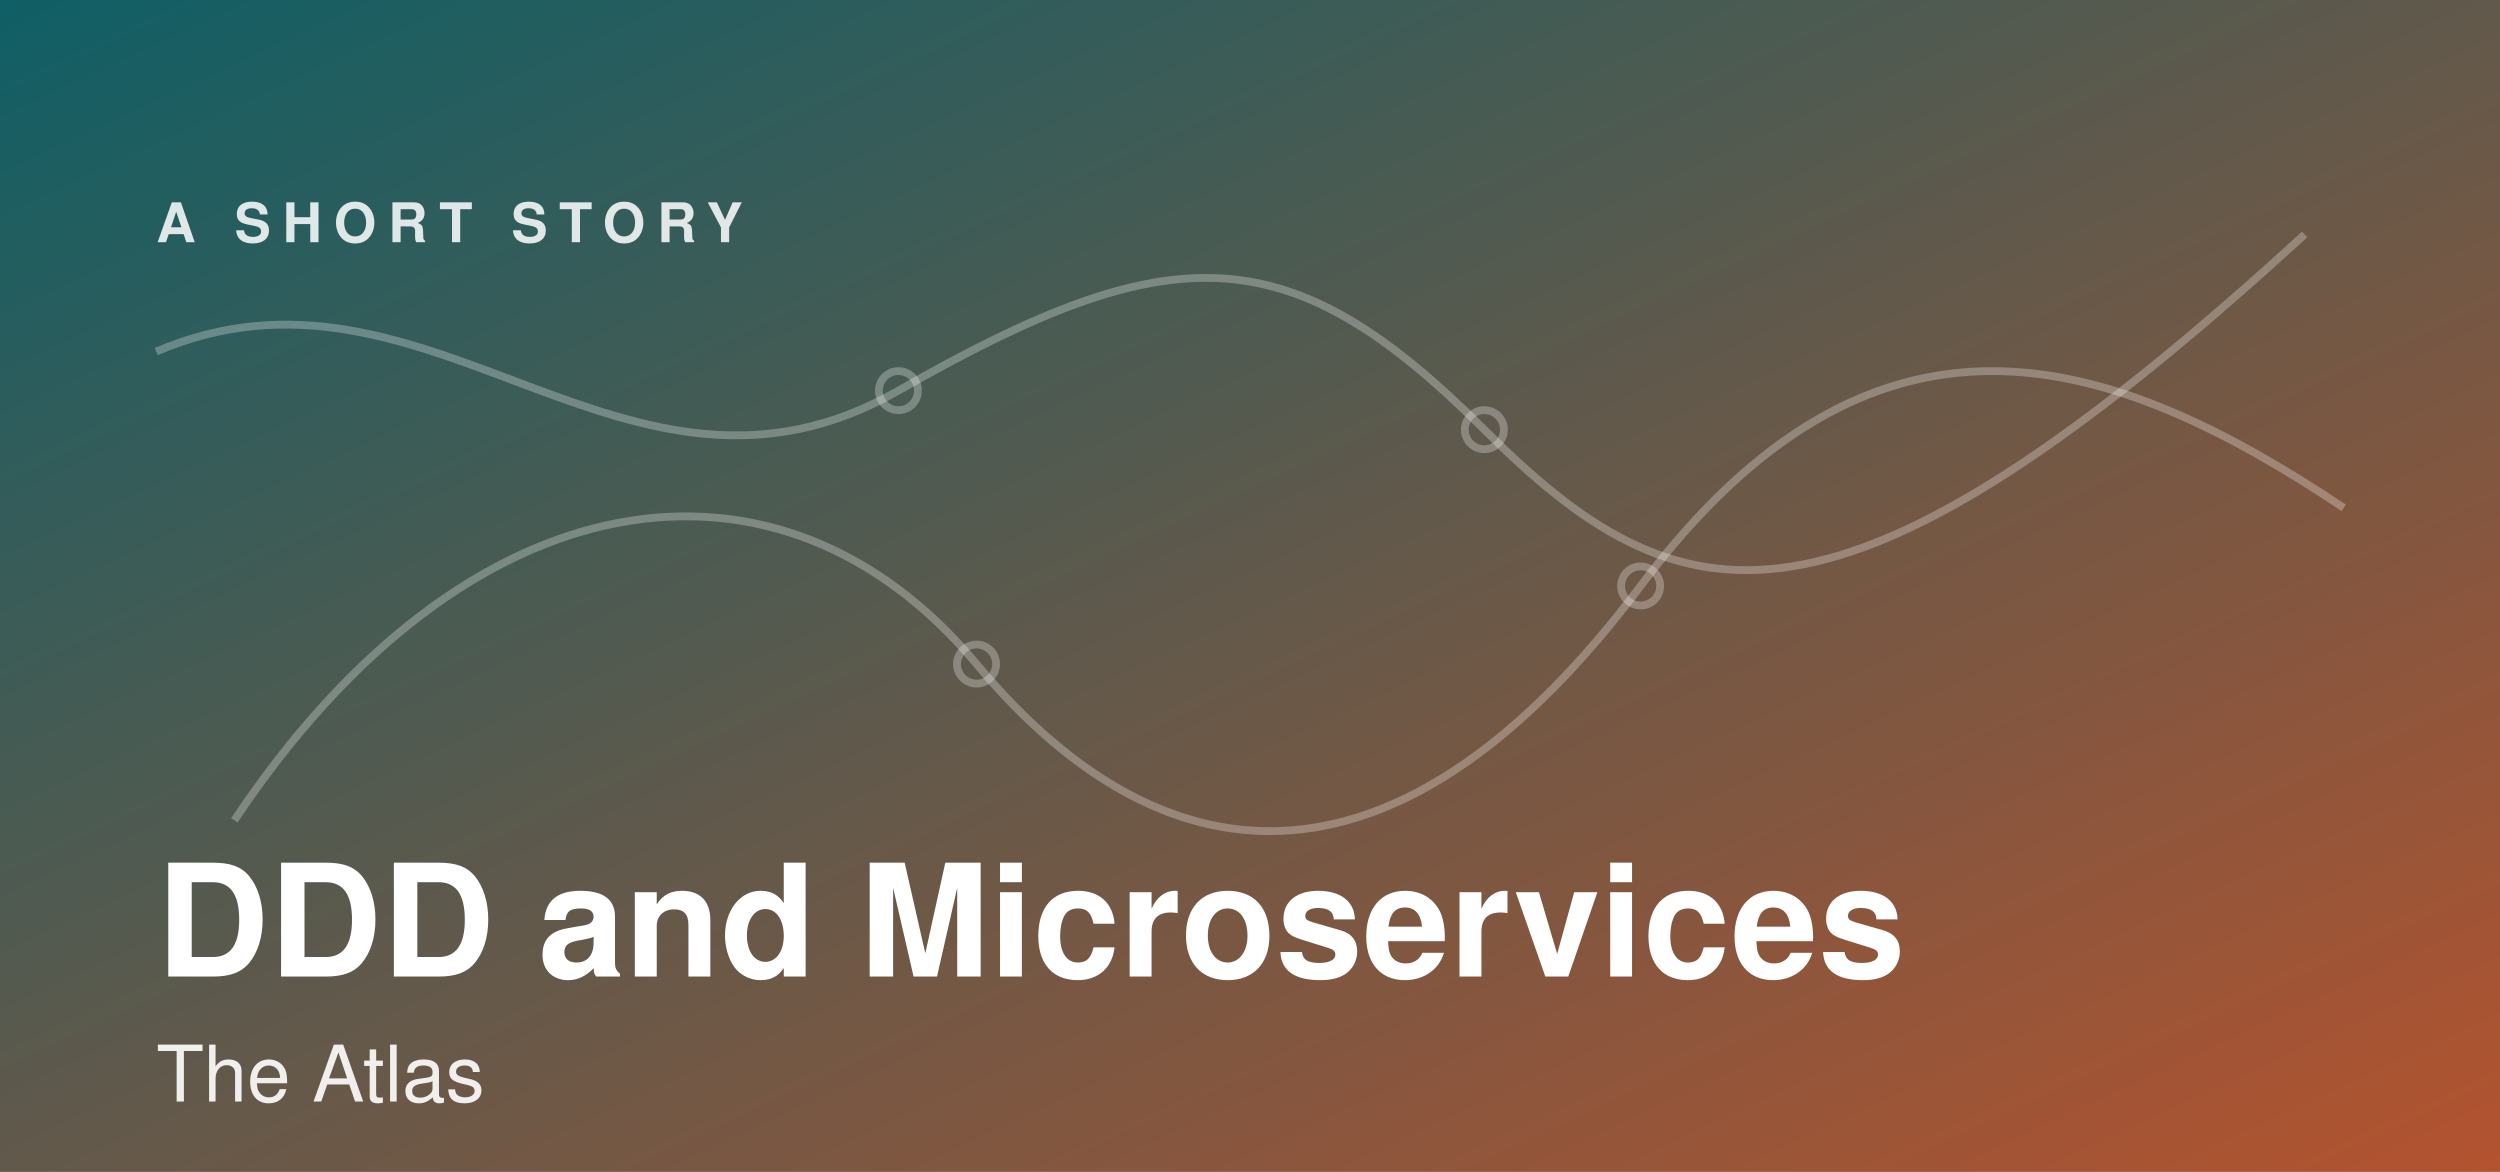
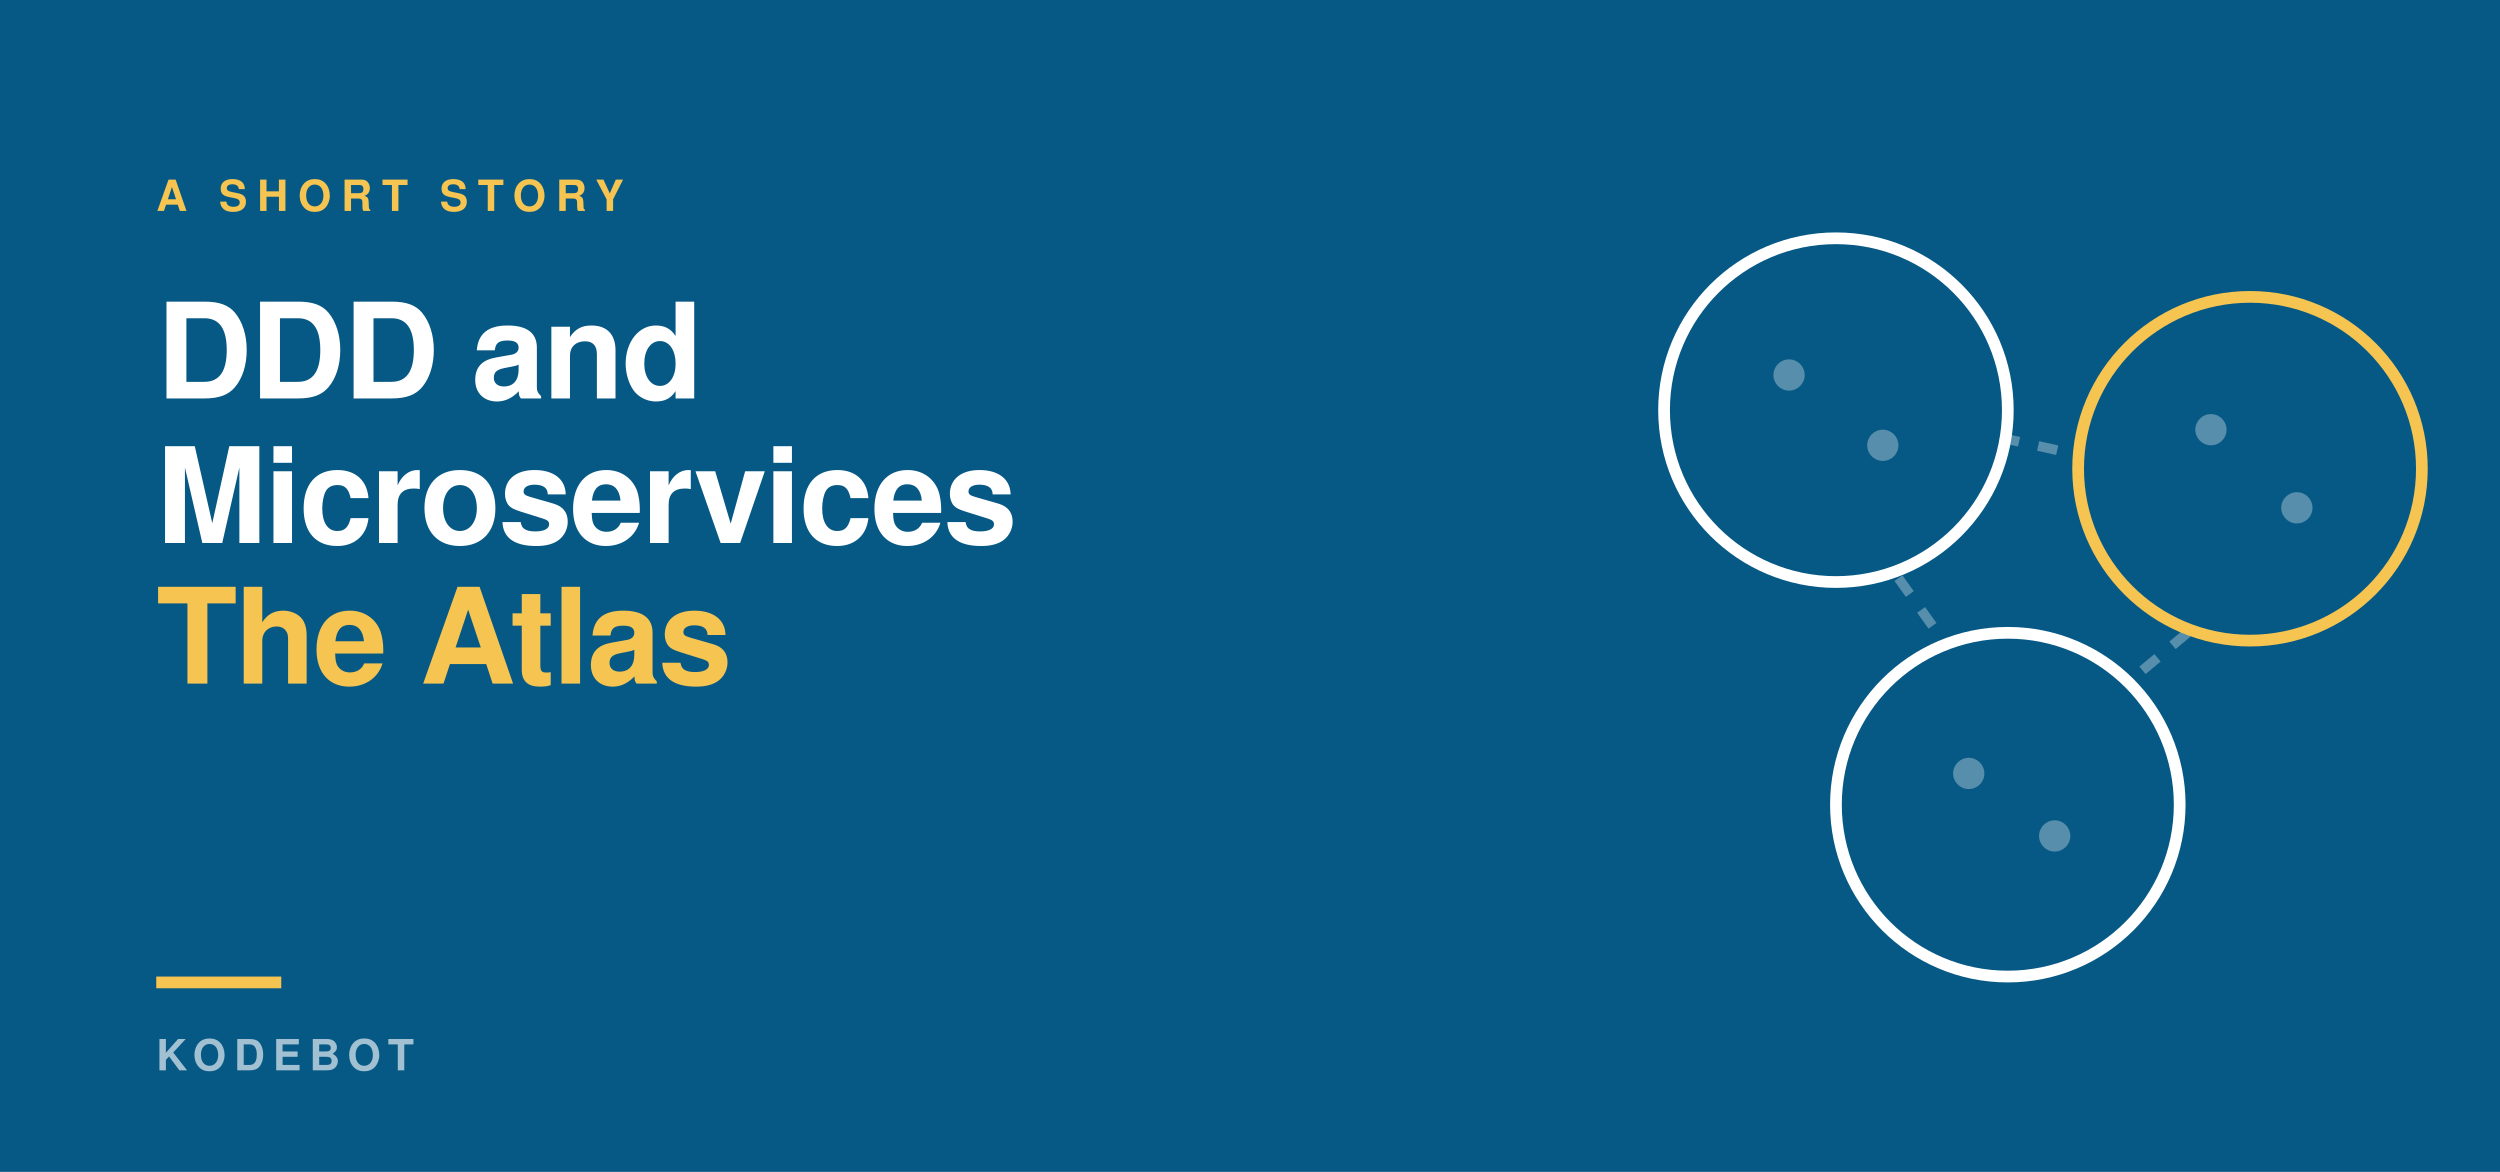
- <svg xmlns="http://www.w3.org/2000/svg" viewBox="0 0 640 300" width="640" height="300" role="img" aria-label="DDD and Microservices: The Atlas">
-   <defs>
-     <linearGradient id="g" x1="0" y1="0" x2="1" y2="1">
-       <stop offset="0" stop-color="#0f5f66" />
-       <stop offset="1" stop-color="#b4532f" />
-     </linearGradient>
-   </defs>
-   <rect width="640" height="300" fill="url(#g)" />
-   <g fill="none" stroke="#fff" stroke-opacity=".28" stroke-width="2">
-     <path d="M60 210 C 120 120, 200 110, 250 170 S 360 230, 420 150 S 540 90, 600 130" />
-     <path d="M40 90 C 110 60, 160 140, 230 100 S 330 60, 380 110 S 470 170, 590 60" />
-     <circle cx="250" cy="170" r="5" />
-     <circle cx="420" cy="150" r="5" />
-     <circle cx="230" cy="100" r="5" />
-     <circle cx="380" cy="110" r="5" />
+ <svg xmlns="http://www.w3.org/2000/svg" viewBox="0 0 640 300" width="640" height="300" role="img" aria-label="DDD and Microservices The Atlas">
+   <rect width="640" height="300" fill="#075985" />
+   <text x="40" y="54" font-family="'Helvetica Neue', Helvetica, Arial, sans-serif" font-size="11" font-weight="700" letter-spacing="2.5" fill="#F5C451">A SHORT STORY</text>
+   <text x="40" y="102" font-family="'Helvetica Neue', Helvetica, Arial, sans-serif" font-size="34" font-weight="700" letter-spacing="-0.6" fill="#fff">DDD and</text>
+   <text x="40" y="139" font-family="'Helvetica Neue', Helvetica, Arial, sans-serif" font-size="34" font-weight="700" letter-spacing="-0.6" fill="#fff">Microservices</text>
+   <text x="40" y="175" font-family="'Helvetica Neue', Helvetica, Arial, sans-serif" font-size="34" font-weight="700" letter-spacing="-0.6" fill="#F5C451">The Atlas</text>
+   <rect x="40" y="250" width="32" height="3" fill="#F5C451" />
+   <text x="40" y="274" font-family="'Helvetica Neue', Helvetica, Arial, sans-serif" font-size="11" font-weight="700" letter-spacing="2" fill="rgba(255,255,255,.62)">KODEBOT</text>
+   <g aria-hidden="true">
+     <line x1="512" y1="112" x2="530" y2="116" stroke="rgba(255,255,255,.32)" stroke-width="2.5" stroke-dasharray="5 5" />
+     <line x1="486" y1="148" x2="496" y2="162" stroke="rgba(255,255,255,.32)" stroke-width="2.5" stroke-dasharray="5 5" />
+     <line x1="560" y1="162" x2="548" y2="172" stroke="rgba(255,255,255,.32)" stroke-width="2.5" stroke-dasharray="5 5" />
+     <circle cx="470" cy="105" r="44" fill="none" stroke="#fff" stroke-width="3" />
+     <circle cx="576" cy="120" r="44" fill="none" stroke="#F5C451" stroke-width="3" />
+     <circle cx="514" cy="206" r="44" fill="none" stroke="#fff" stroke-width="3" />
+     <circle cx="458" cy="96" r="4" fill="rgba(255,255,255,.32)" />
+     <circle cx="482" cy="114" r="4" fill="rgba(255,255,255,.32)" />
+     <circle cx="566" cy="110" r="4" fill="rgba(255,255,255,.32)" />
+     <circle cx="588" cy="130" r="4" fill="rgba(255,255,255,.32)" />
+     <circle cx="504" cy="198" r="4" fill="rgba(255,255,255,.32)" />
+     <circle cx="526" cy="214" r="4" fill="rgba(255,255,255,.32)" />
  </g>
-   <text x="40" y="62" font-family="-apple-system,Segoe UI,Helvetica,Arial,sans-serif" font-size="14" font-weight="700" fill="#fff" fill-opacity=".85" letter-spacing="3">A SHORT STORY</text>
-   <text x="40" y="250" font-family="-apple-system,Segoe UI,Helvetica,Arial,sans-serif" font-size="40" font-weight="800" fill="#fff">DDD and Microservices</text>
-   <text x="40" y="282" font-family="-apple-system,Segoe UI,Helvetica,Arial,sans-serif" font-size="20" font-weight="500" fill="#fff" fill-opacity=".9">The Atlas</text>
</svg>
